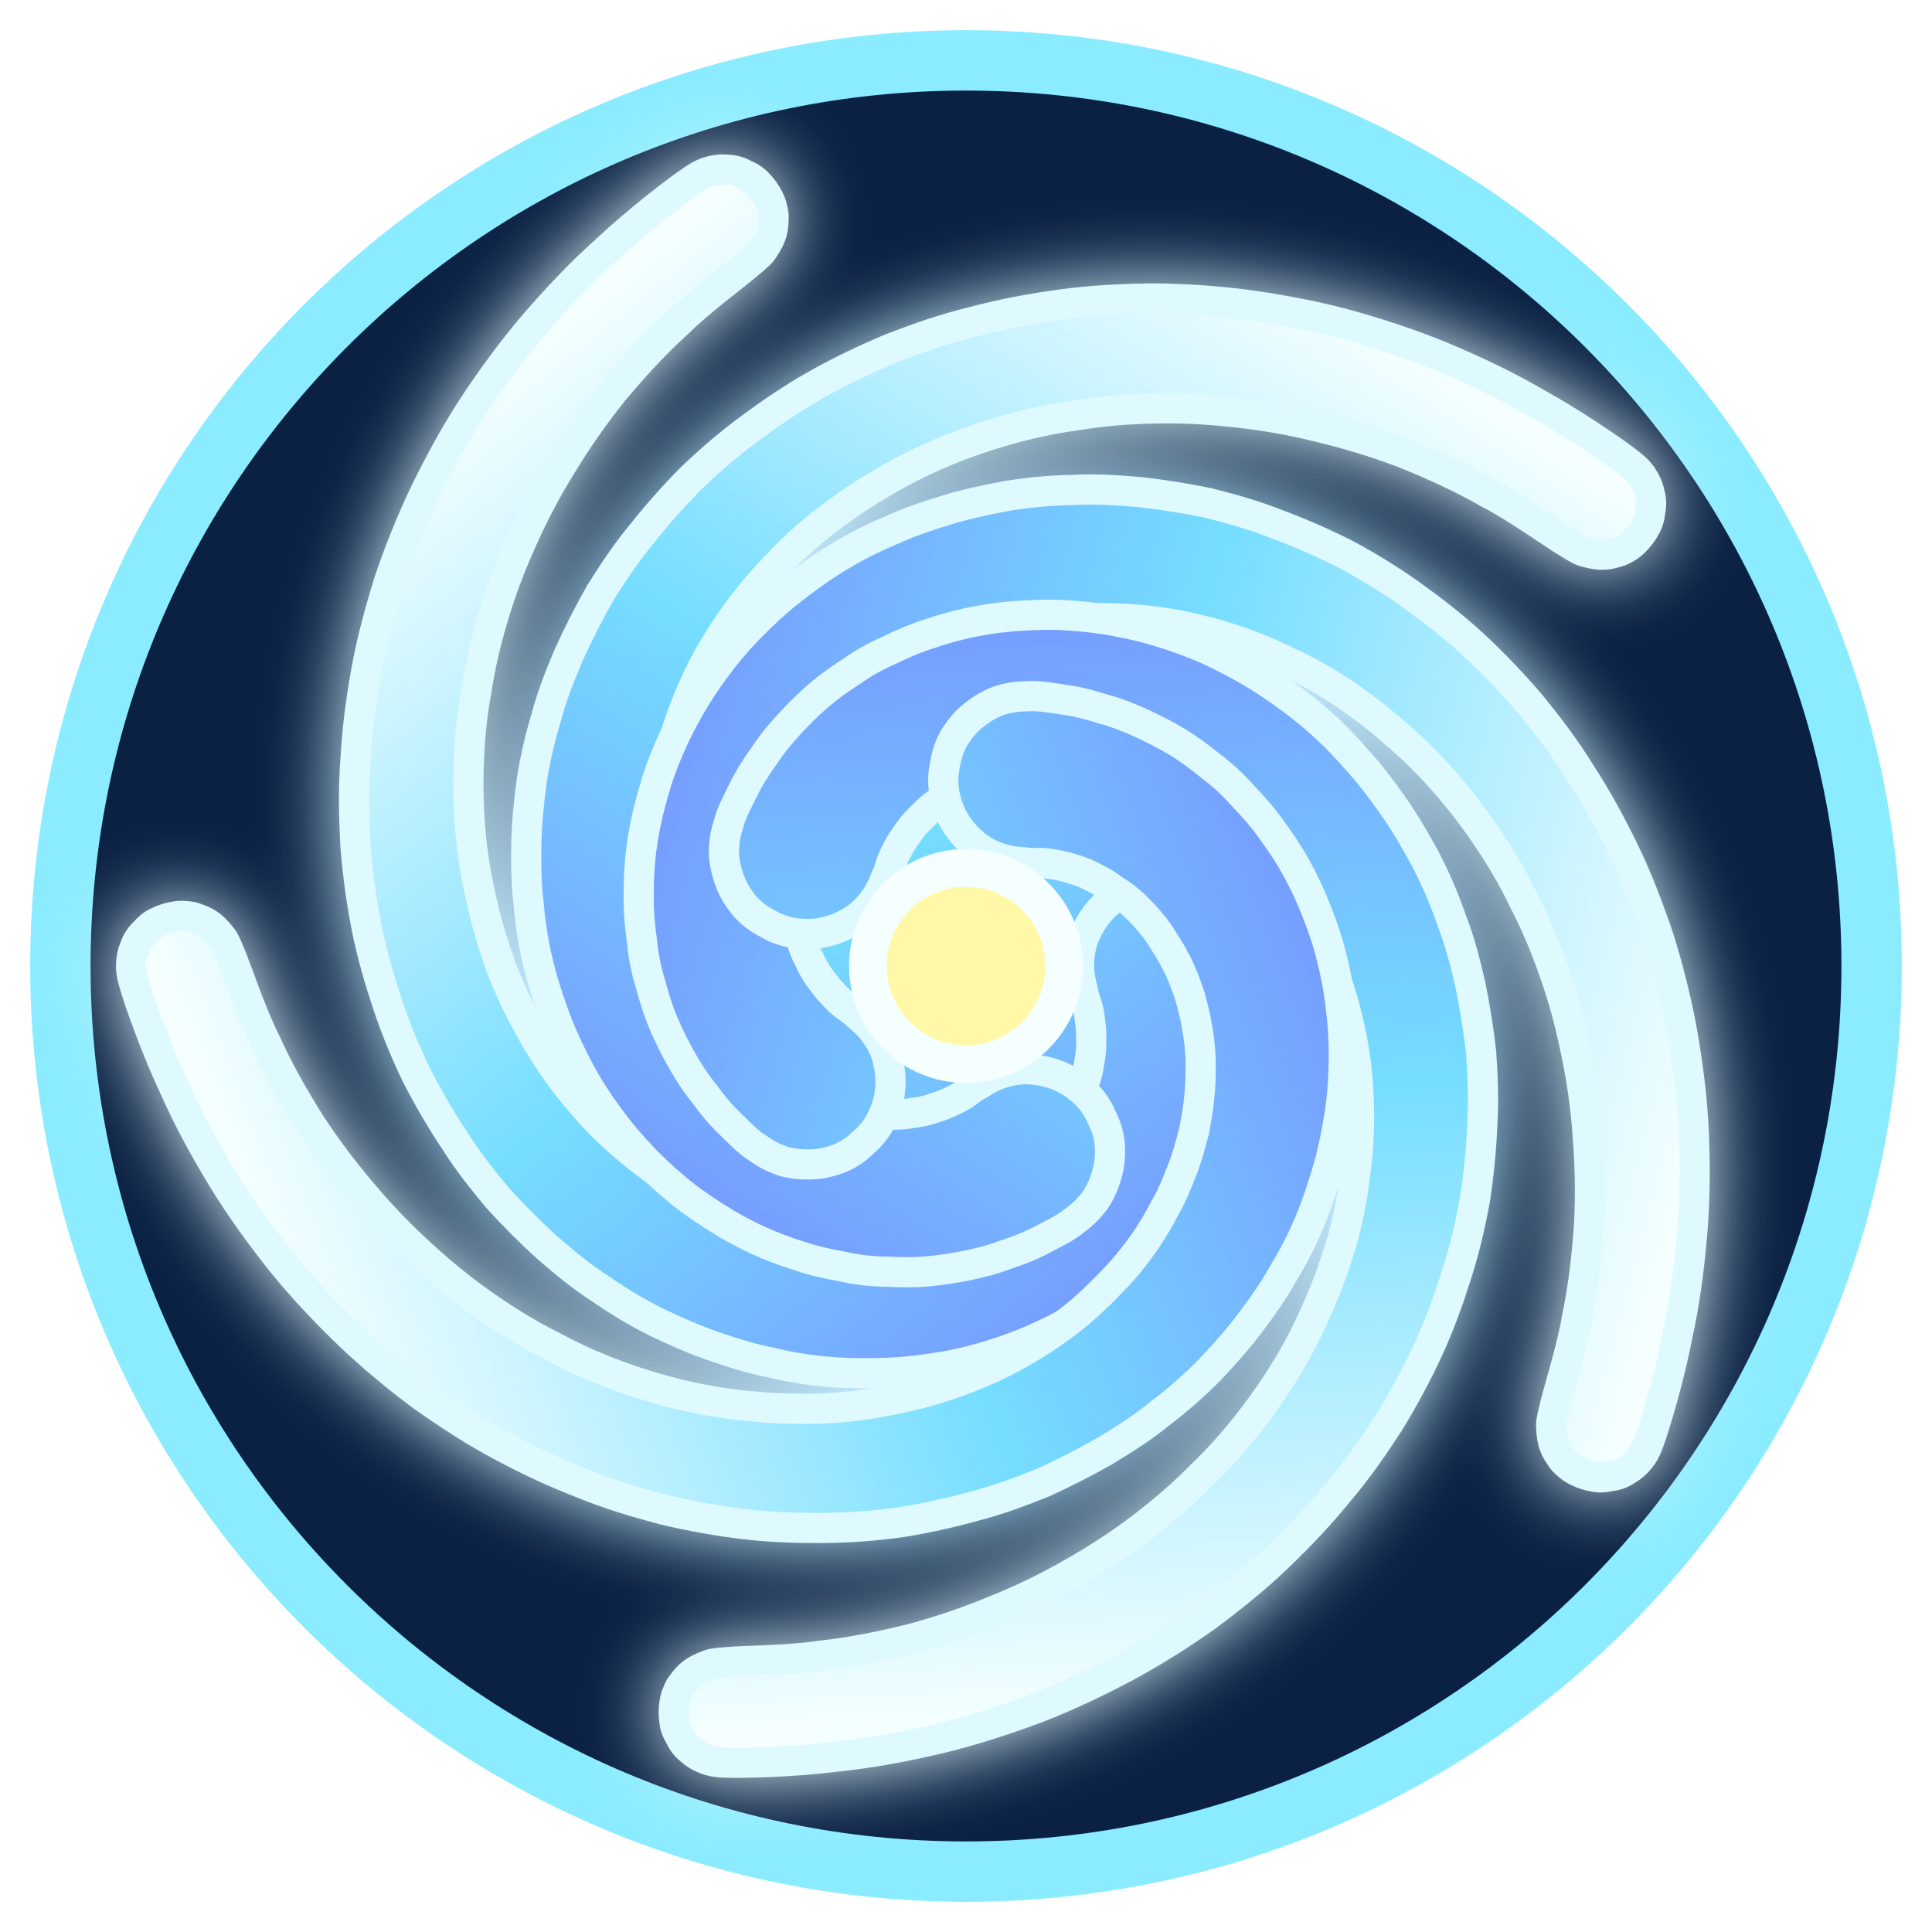
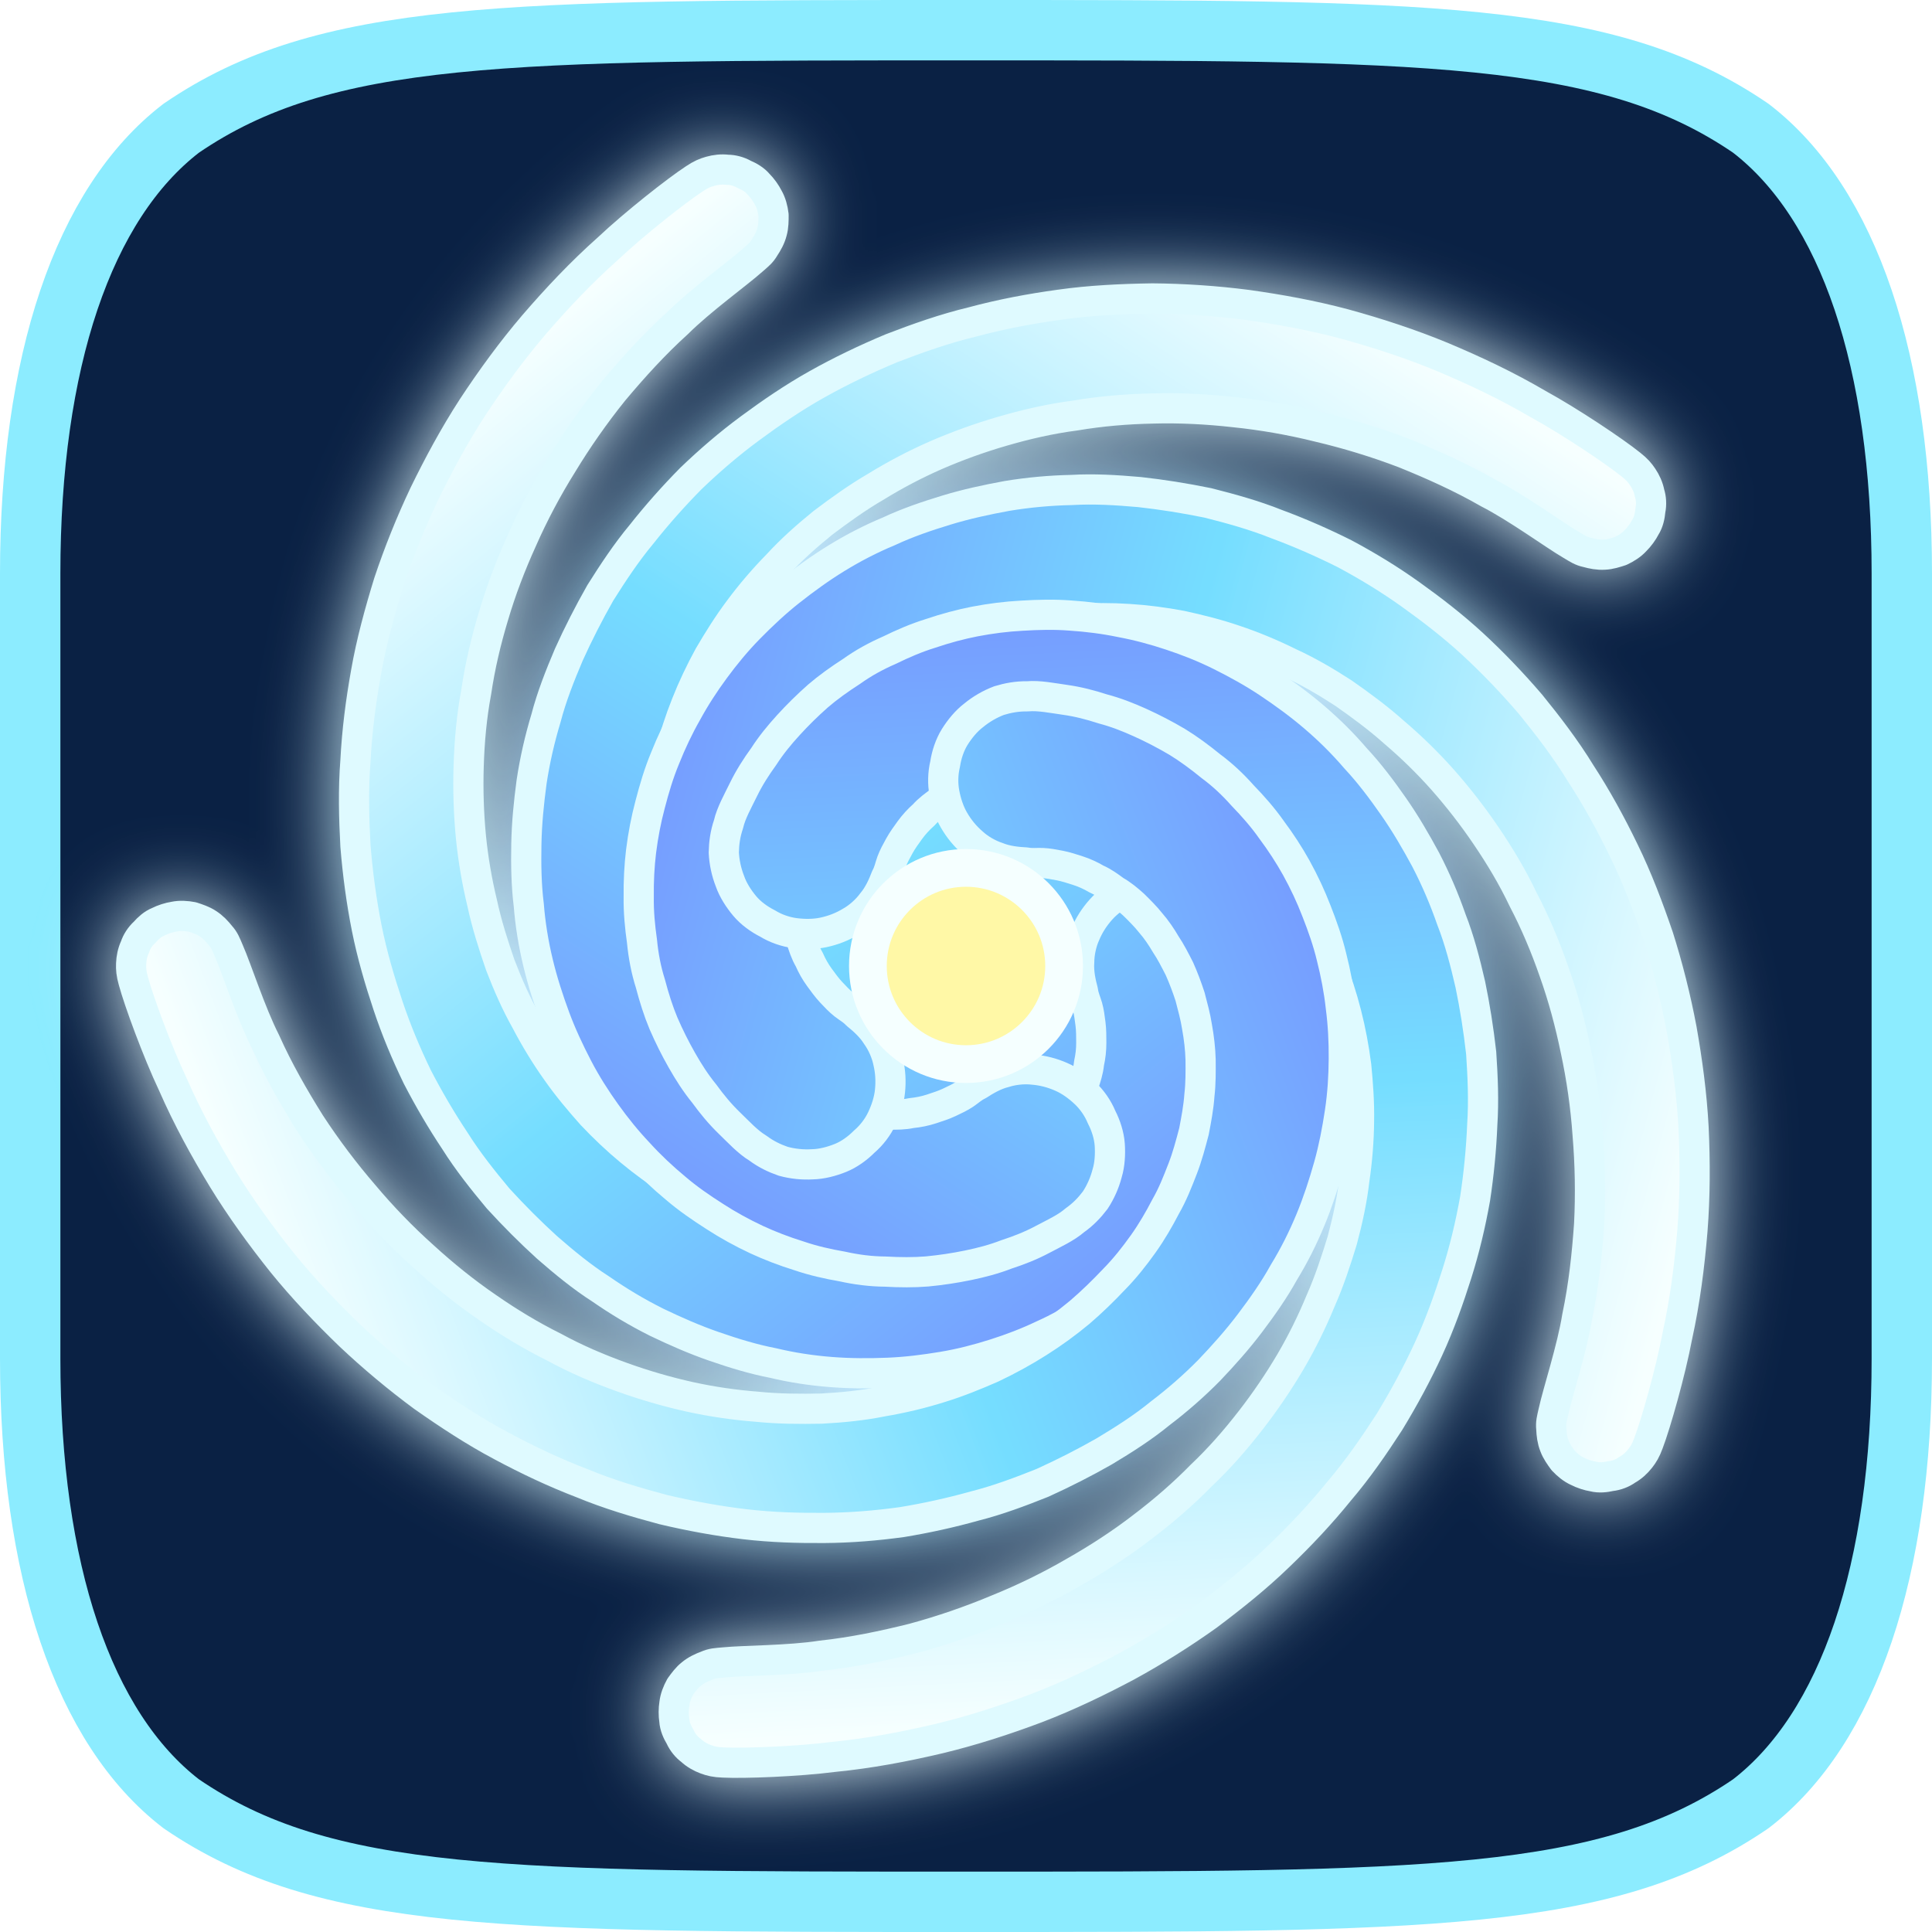
<svg xmlns="http://www.w3.org/2000/svg" width="64" height="64" viewBox="0 0 256 256">
  <defs>
    <radialGradient id="space" cx="0" cy="0" r="1" gradientTransform="translate(92 72) rotate(53) scale(216)">
      <stop stop-color="#245c91" />
      <stop offset=".5" stop-color="#0b2348" />
      <stop offset="1" stop-color="#030817" />
    </radialGradient>
    <linearGradient id="arms" x1="70" y1="45" x2="195" y2="200" gradientUnits="userSpaceOnUse">
      <stop stop-color="#f6ffff" />
      <stop offset=".42" stop-color="#74ddff" />
      <stop offset="1" stop-color="#7867ff" />
    </linearGradient>
    <path id="spiral-arm" d="M143.5 131.3C143.6 132.1 143.9 132.7 144.1 133.4C144.3 134.1 144.4 134.9 144.5 135.7C144.6 136.5 144.6 137.4 144.6 138.2C144.6 139.1 144.5 140 144.3 140.9C144.2 141.9 143.9 142.8 143.6 143.7C143.4 144.7 143 145.7 142.6 146.6C142.1 147.6 141.6 148.6 141 149.5C140.4 150.5 139.7 151.4 138.9 152.3C138.2 153.2 137.3 154.1 136.4 155C135.4 155.9 134.4 156.7 133.3 157.5C132.2 158.2 131 159 129.8 159.6C128.5 160.3 127.2 160.9 125.8 161.4C124.3 161.9 122.8 162.4 121.3 162.7C119.7 163.1 118.1 163.3 116.5 163.5C114.8 163.6 113 163.7 111.3 163.6C109.5 163.5 107.7 163.4 105.8 163C104 162.7 102.1 162.3 100.2 161.7C98.3 161.1 96.4 160.4 94.6 159.5C92.7 158.6 90.8 157.6 89 156.5C87.1 155.3 85.3 154 83.5 152.5C81.8 151.1 80 149.4 78.4 147.7C76.8 145.9 75.2 144 73.8 142C72.3 139.9 70.9 137.6 69.7 135.3C68.4 133 67.3 130.5 66.3 127.9C65.4 125.3 64.5 122.5 63.9 119.7C63.2 116.8 62.7 113.9 62.4 110.9C62.1 107.8 62 104.6 62.1 101.5C62.2 98.2 62.5 94.9 63.1 91.7C63.6 88.3 64.4 84.9 65.4 81.6C66.4 78.2 67.7 74.8 69.2 71.5C70.7 68.1 72.5 64.7 74.5 61.5C76.5 58.2 78.8 54.9 81.3 51.8C83.9 48.7 86.7 45.6 89.8 42.8C92.8 39.8 97.8 36.2 99.7 34.5C100.5 33.8 100.9 33.5 101.3 32.8C101.7 32.2 102.1 31.5 102.3 30.7C102.5 30 102.5 29.2 102.5 28.5C102.4 27.7 102.2 26.9 101.8 26.2C101.5 25.6 101 24.9 100.5 24.4C100 23.8 99.3 23.4 98.6 23.1C97.9 22.7 97.1 22.5 96.4 22.5C95.6 22.4 94.8 22.5 94.1 22.7C93.4 22.9 92.9 23.1 92 23.7C89.7 25.2 84.1 29.6 80.6 32.9C77 36.1 73.8 39.5 70.7 43.1C67.8 46.5 65.1 50.2 62.6 54C60.2 57.7 58.1 61.6 56.2 65.5C54.4 69.3 52.8 73.3 51.5 77.2C50.3 81.1 49.2 85.1 48.5 89.1C47.8 93 47.3 96.9 47.1 100.8C46.8 104.6 46.9 108.4 47.1 112.1C47.4 115.8 47.9 119.5 48.6 123C49.3 126.5 50.3 129.9 51.4 133.2C52.5 136.5 53.8 139.6 55.3 142.7C56.8 145.6 58.5 148.5 60.3 151.2C62 153.9 64 156.4 66 158.8C68.1 161.1 70.3 163.3 72.5 165.3C74.8 167.3 77.1 169.2 79.6 170.8C81.9 172.4 84.4 173.9 87 175.2C89.5 176.4 92 177.5 94.6 178.4C97.2 179.3 99.8 180.1 102.4 180.6C104.9 181.2 107.5 181.6 110.1 181.8C112.6 182 115.2 182 117.7 181.9C120.1 181.8 122.5 181.5 124.9 181.1C127.3 180.7 129.6 180.1 131.8 179.4C134 178.7 136.1 177.9 138.2 176.9C140.2 176 142.2 174.9 144.1 173.7C145.9 172.6 147.6 171.3 149.3 169.9C150.9 168.6 152.4 167.2 153.9 165.6C155.2 164.2 156.5 162.6 157.7 160.9C158.9 159.3 159.9 157.6 160.8 155.9C161.8 154.2 162.6 152.5 163.2 150.7C163.9 148.9 164.5 147.1 164.9 145.4C165.3 143.6 165.6 141.8 165.8 140C166 138.2 166.1 136.5 166 134.7C166 133 165.9 131.3 165.6 129.6C165.3 127.9 165.1 126.1 164.5 124.7C164.1 123.4 163.5 122.3 162.8 121.3C162 120.3 161 119.4 159.9 118.7C158.9 118 157.6 117.5 156.4 117.2C155.2 116.9 153.8 116.9 152.6 117.1C151.3 117.2 150 117.6 148.9 118.2C147.8 118.8 146.7 119.6 145.9 120.5C145 121.5 144.3 122.6 143.8 123.8C143.3 124.9 143 126.3 143 127.5C142.9 128.8 143.2 130.2 143.5 131.3Z" />
    <filter id="glow" x="-40%" y="-40%" width="180%" height="180%">
      <feGaussianBlur stdDeviation="5" result="blur" />
      <feMerge>
        <feMergeNode in="blur" />
        <feMergeNode in="SourceGraphic" />
      </feMerge>
    </filter>
  </defs>
-   <circle cx="128" cy="128" r="120" fill="url(#space)" stroke="#8cecff" stroke-width="8" />
+   <path id="favicon-squircle" d="M128 4C67 4 43 4 24 17C11 27 4 48 4 76V180C4 208 11 229 24 239C43 252 67 252 128 252C189 252 213 252 232 239C245 229 252 208 252 180V76C252 48 245 27 232 17C213 4 189 4 128 4Z" fill="url(#space)" stroke="#8cecff" stroke-width="8" />
  <g filter="url(#glow)">
    <circle cx="128" cy="128" r="27.9" fill="url(#arms)" />
    <g fill="url(#arms)" stroke="#dffaff" stroke-width="4" stroke-linejoin="round">
      <use href="#spiral-arm" />
      <use href="#spiral-arm" transform="rotate(72 128 128)" />
      <use href="#spiral-arm" transform="rotate(144 128 128)" />
      <use href="#spiral-arm" transform="rotate(216 128 128)" />
      <use href="#spiral-arm" transform="rotate(288 128 128)" />
    </g>
    <circle cx="128" cy="128" r="13" fill="#fff8a6" stroke="#f5ffff" stroke-width="5" />
  </g>
</svg>
